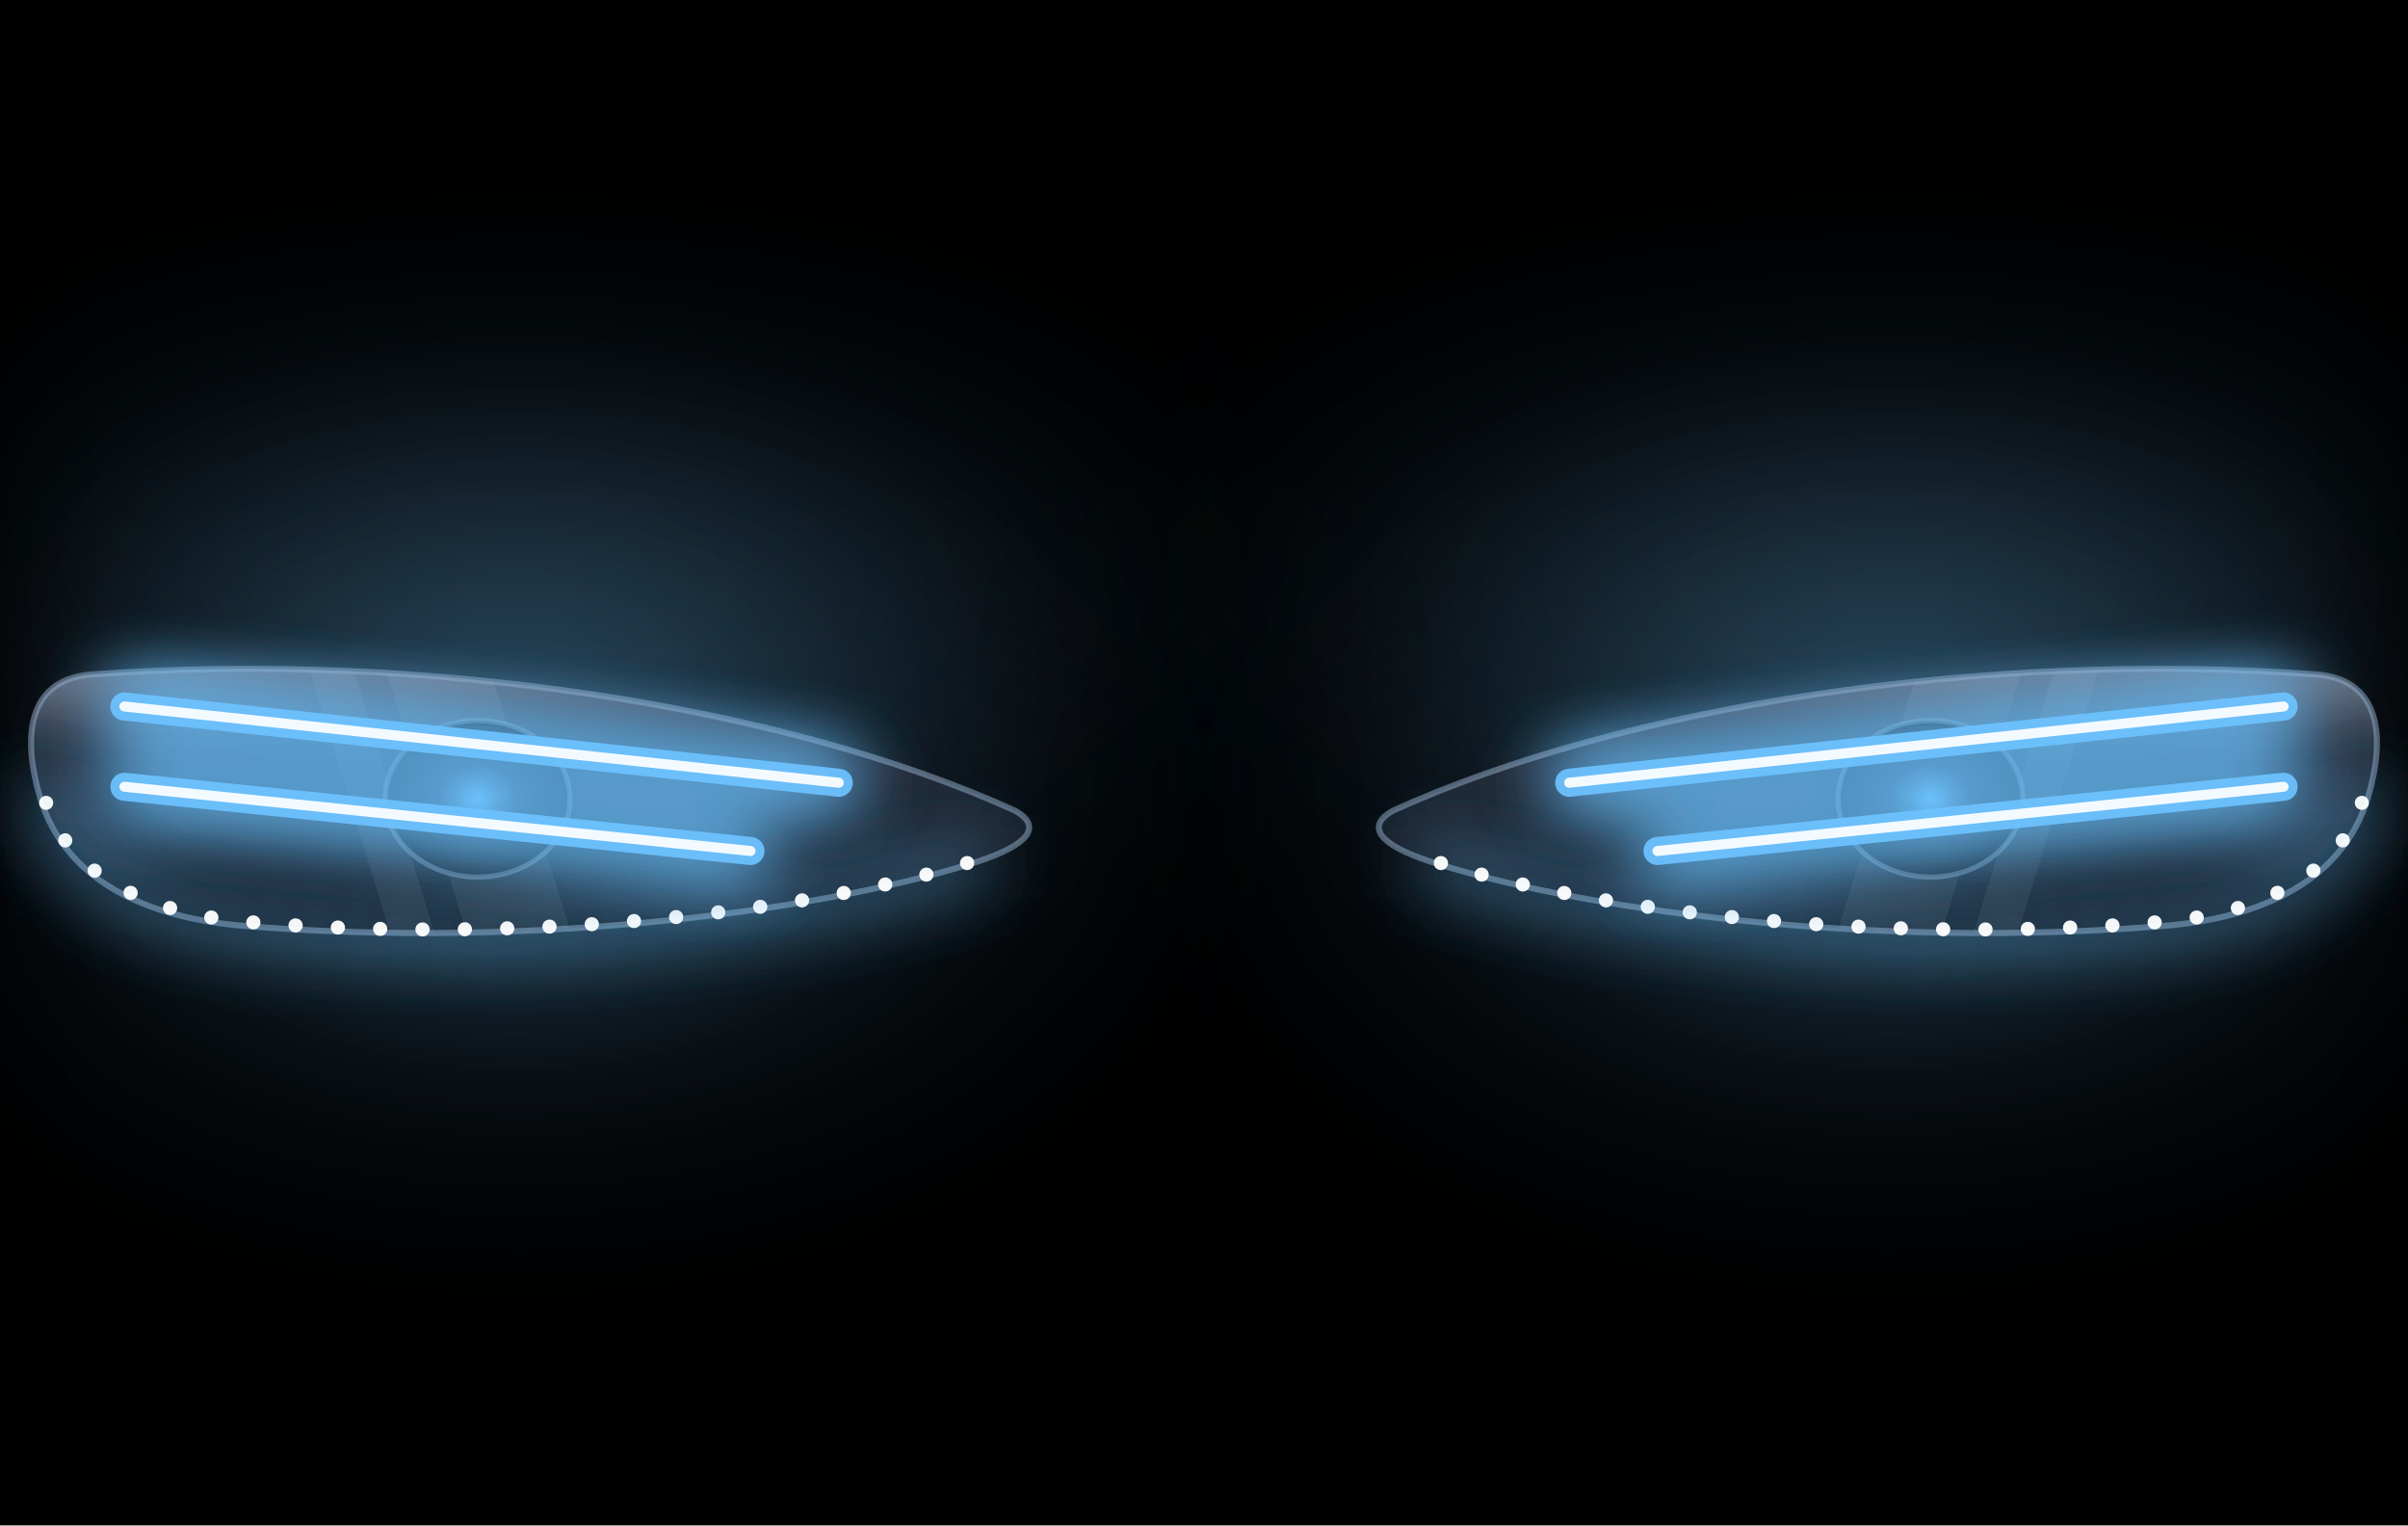
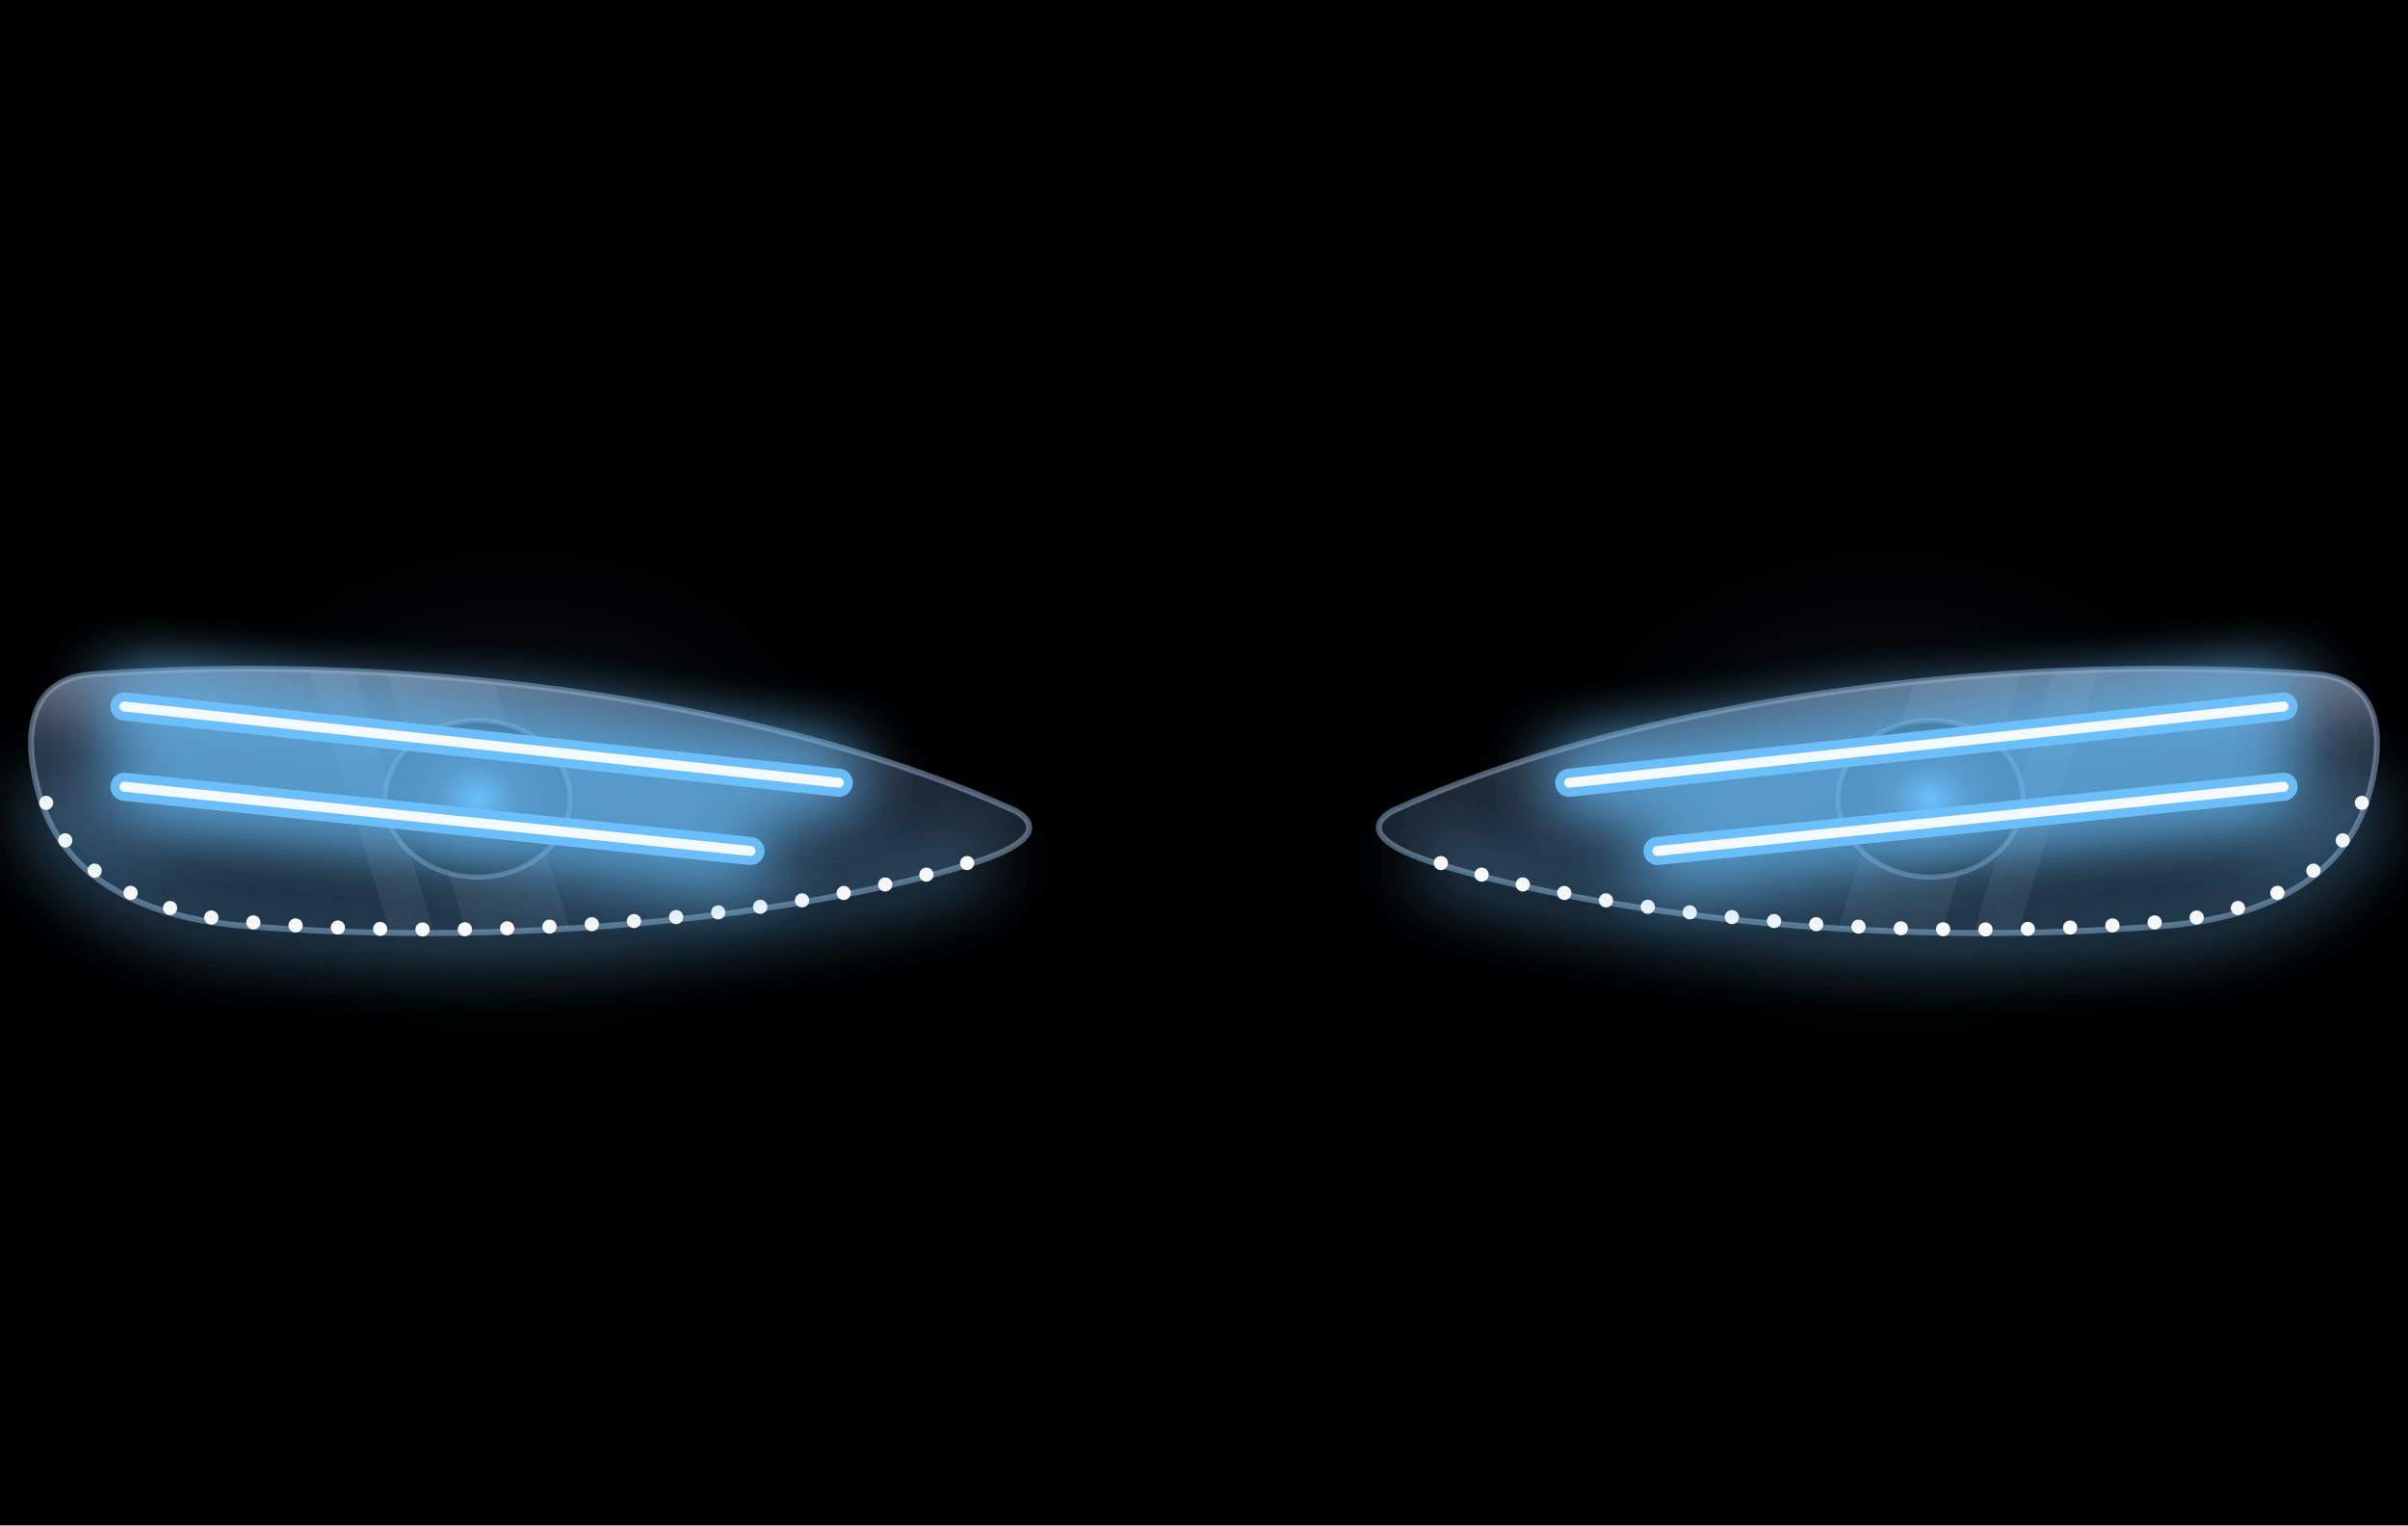
<svg xmlns="http://www.w3.org/2000/svg" viewBox="0 0 1200 760" width="1200" height="760">
  <rect width="1200" height="760" fill="#000" />
  <defs>
    <clipPath id="bodyclip">
      <path d="M 612 404 C 726 352 906 324 1072 336 C 1100 338 1108 360 1099 394 C 1088 436 1050 456 1000 461 C 848 474 700 452 630 429 C 606 421 598 412 612 404 Z" />
    </clipPath>
    <linearGradient id="body" x1="0" y1="0" x2="0" y2="1">
      <stop offset="0" stop-color="#44536b" />
      <stop offset=".25" stop-color="#27303f" />
      <stop offset=".70" stop-color="#151c26" />
      <stop offset="1" stop-color="#090d13" />
    </linearGradient>
    <linearGradient id="sheen" x1="0" y1="0" x2="0" y2="1">
      <stop offset="0" stop-color="#ffffff" stop-opacity=".20" />
      <stop offset=".34" stop-color="#ffffff" stop-opacity="0" />
    </linearGradient>
    <radialGradient id="lens">
      <stop offset="0" stop-color="#3d5068" />
      <stop offset=".70" stop-color="#18202b" />
      <stop offset="1" stop-color="#0b1016" />
    </radialGradient>
    <radialGradient id="bulb">
      <stop offset="0" stop-color="#6cc2ff" stop-opacity=".95" />
      <stop offset=".55" stop-color="#6cc2ff" stop-opacity=".32" />
      <stop offset="1" stop-color="#6cc2ff" stop-opacity="0" />
    </radialGradient>
    <radialGradient id="bloom">
-       <stop offset="0" stop-color="#6cc2ff" stop-opacity=".50" />
-       <stop offset=".45" stop-color="#6cc2ff" stop-opacity=".16" />
-       <stop offset="1" stop-color="#6cc2ff" stop-opacity="0" />
-     </radialGradient>
-     <radialGradient id="haze">
-       <stop offset="0" stop-color="#6cc2ff" stop-opacity=".22" />
+       <stop offset="0" stop-color="#6cc2ff" stop-opacity=".42" />
+       <stop offset=".45" stop-color="#6cc2ff" stop-opacity=".12" />
      <stop offset="1" stop-color="#6cc2ff" stop-opacity="0" />
    </radialGradient>
    <filter id="glow" x="-80%" y="-80%" width="260%" height="260%">
      <feGaussianBlur stdDeviation="18" result="b" />
      <feMerge>
        <feMergeNode in="b" />
        <feMergeNode in="b" />
        <feMergeNode in="b" />
      </feMerge>
    </filter>
    <filter id="soft" x="-60%" y="-60%" width="220%" height="220%">
-       <feGaussianBlur stdDeviation="55" />
+       <feGaussianBlur stdDeviation="30" />
    </filter>
  </defs>
  <g transform="translate(82,0)">
-     <ellipse cx="860" cy="396" rx="330" ry="190" fill="url(#bloom)" filter="url(#soft)" />
-     <ellipse cx="860" cy="292" rx="379" ry="133" fill="url(#haze)" filter="url(#soft)" />
+     <ellipse cx="860" cy="396" rx="140" ry="90" fill="url(#bloom)" filter="url(#soft)" />
    <path d="M 612 404 C 726 352 906 324 1072 336 C 1100 338 1108 360 1099 394 C 1088 436 1050 456 1000 461 C 848 474 700 452 630 429 C 606 421 598 412 612 404 Z" fill="url(#body)" />
    <path d="M 612 404 C 726 352 906 324 1072 336 C 1100 338 1108 360 1099 394 C 1088 436 1050 456 1000 461 C 848 474 700 452 630 429 C 606 421 598 412 612 404 Z" fill="url(#sheen)" />
    <g clip-path="url(#bodyclip)">
      <path d="M 884 300 L 936 300 L 876 496 L 824 496 ZM 952 300 L 974 300 L 914 496 L 892 496 Z" fill="#ffffff" opacity=".07" />
    </g>
    <path d="M 612 404 C 726 352 906 324 1072 336 C 1100 338 1108 360 1099 394 C 1088 436 1050 456 1000 461 C 848 474 700 452 630 429 C 606 421 598 412 612 404 Z" fill="none" stroke="#8ea4bd" stroke-width="3" opacity=".55" />
    <ellipse cx="880" cy="398" rx="46" ry="39" fill="url(#lens)" />
    <ellipse cx="880" cy="398" rx="46" ry="39" fill="none" stroke="#8ea4bd" stroke-width="2.5" opacity=".45" />
    <ellipse cx="880" cy="398" rx="20" ry="17" fill="url(#bulb)" />
    <g filter="url(#glow)" fill="none" stroke="#6cc2ff" stroke-width="10" stroke-linecap="round" stroke-dasharray="0.1 21">
      <path d="M 636 430 C 706 452 850 472 999 459 C 1048 454 1084 434 1095 400" />
    </g>
    <g fill="none" stroke="#ffffff" stroke-width="7" opacity=".95" stroke-linecap="round" stroke-dasharray="0.1 21">
      <path d="M 636 430 C 706 452 850 472 999 459 C 1048 454 1084 434 1095 400" />
    </g>
    <g filter="url(#glow)" fill="none" stroke="#6cc2ff" stroke-width="14" stroke-linecap="round" stroke-linejoin="round">
      <path d="M700 390 L1056 352" />
      <path d="M744 424 L1056 392" />
    </g>
    <g fill="none" stroke="#6cc2ff" stroke-width="14" opacity=".92" stroke-linecap="round" stroke-linejoin="round">
      <path d="M700 390 L1056 352" />
      <path d="M744 424 L1056 392" />
    </g>
    <g fill="none" stroke="#ffffff" stroke-width="5.0" opacity=".92" stroke-linecap="round" stroke-linejoin="round">
      <path d="M700 390 L1056 352" />
      <path d="M744 424 L1056 392" />
    </g>
  </g>
  <g transform="translate(1200,0) scale(-1,1)">
    <g transform="translate(82,0)">
-       <ellipse cx="860" cy="396" rx="330" ry="190" fill="url(#bloom)" filter="url(#soft)" />
-       <ellipse cx="860" cy="292" rx="379" ry="133" fill="url(#haze)" filter="url(#soft)" />
+       <ellipse cx="860" cy="396" rx="140" ry="90" fill="url(#bloom)" filter="url(#soft)" />
      <path d="M 612 404 C 726 352 906 324 1072 336 C 1100 338 1108 360 1099 394 C 1088 436 1050 456 1000 461 C 848 474 700 452 630 429 C 606 421 598 412 612 404 Z" fill="url(#body)" />
      <path d="M 612 404 C 726 352 906 324 1072 336 C 1100 338 1108 360 1099 394 C 1088 436 1050 456 1000 461 C 848 474 700 452 630 429 C 606 421 598 412 612 404 Z" fill="url(#sheen)" />
      <g clip-path="url(#bodyclip)">
        <path d="M 884 300 L 936 300 L 876 496 L 824 496 ZM 952 300 L 974 300 L 914 496 L 892 496 Z" fill="#ffffff" opacity=".07" />
      </g>
      <path d="M 612 404 C 726 352 906 324 1072 336 C 1100 338 1108 360 1099 394 C 1088 436 1050 456 1000 461 C 848 474 700 452 630 429 C 606 421 598 412 612 404 Z" fill="none" stroke="#8ea4bd" stroke-width="3" opacity=".55" />
      <ellipse cx="880" cy="398" rx="46" ry="39" fill="url(#lens)" />
      <ellipse cx="880" cy="398" rx="46" ry="39" fill="none" stroke="#8ea4bd" stroke-width="2.5" opacity=".45" />
      <ellipse cx="880" cy="398" rx="20" ry="17" fill="url(#bulb)" />
      <g filter="url(#glow)" fill="none" stroke="#6cc2ff" stroke-width="10" stroke-linecap="round" stroke-dasharray="0.1 21">
        <path d="M 636 430 C 706 452 850 472 999 459 C 1048 454 1084 434 1095 400" />
      </g>
      <g fill="none" stroke="#ffffff" stroke-width="7" opacity=".95" stroke-linecap="round" stroke-dasharray="0.1 21">
        <path d="M 636 430 C 706 452 850 472 999 459 C 1048 454 1084 434 1095 400" />
      </g>
      <g filter="url(#glow)" fill="none" stroke="#6cc2ff" stroke-width="14" stroke-linecap="round" stroke-linejoin="round">
        <path d="M700 390 L1056 352" />
        <path d="M744 424 L1056 392" />
      </g>
      <g fill="none" stroke="#6cc2ff" stroke-width="14" opacity=".92" stroke-linecap="round" stroke-linejoin="round">
        <path d="M700 390 L1056 352" />
        <path d="M744 424 L1056 392" />
      </g>
      <g fill="none" stroke="#ffffff" stroke-width="5.0" opacity=".92" stroke-linecap="round" stroke-linejoin="round">
        <path d="M700 390 L1056 352" />
        <path d="M744 424 L1056 392" />
      </g>
    </g>
  </g>
</svg>
